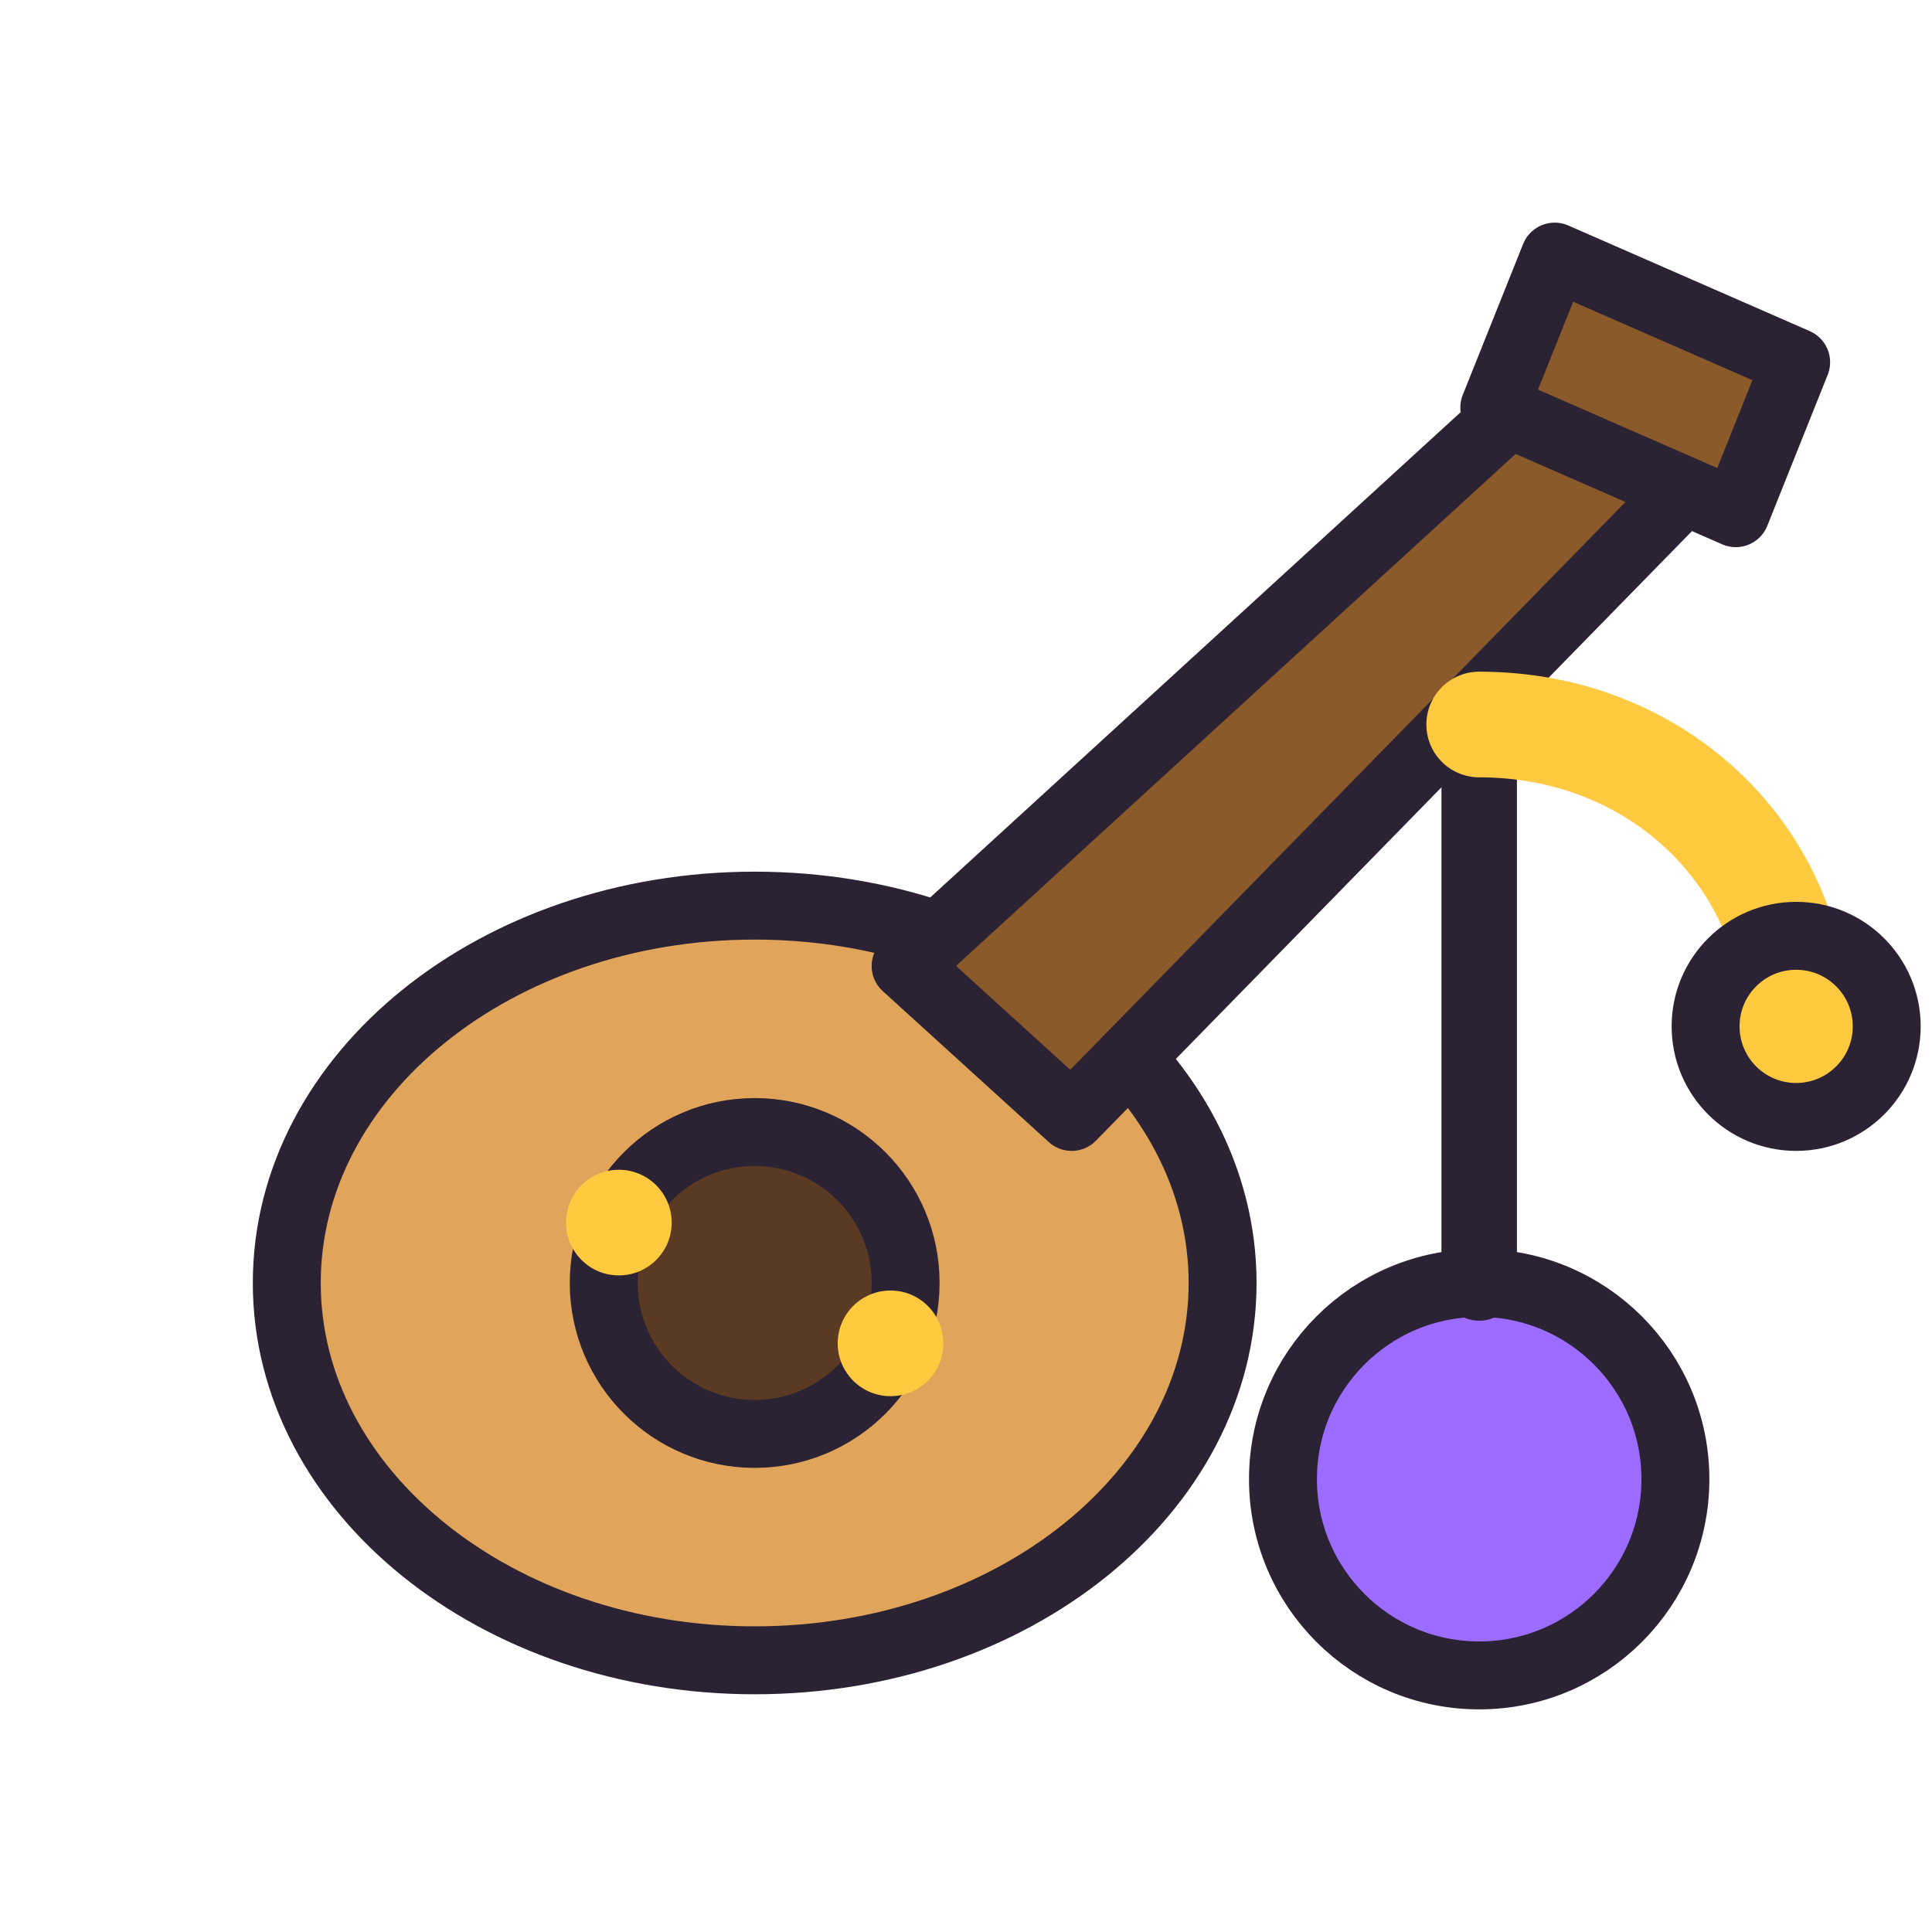
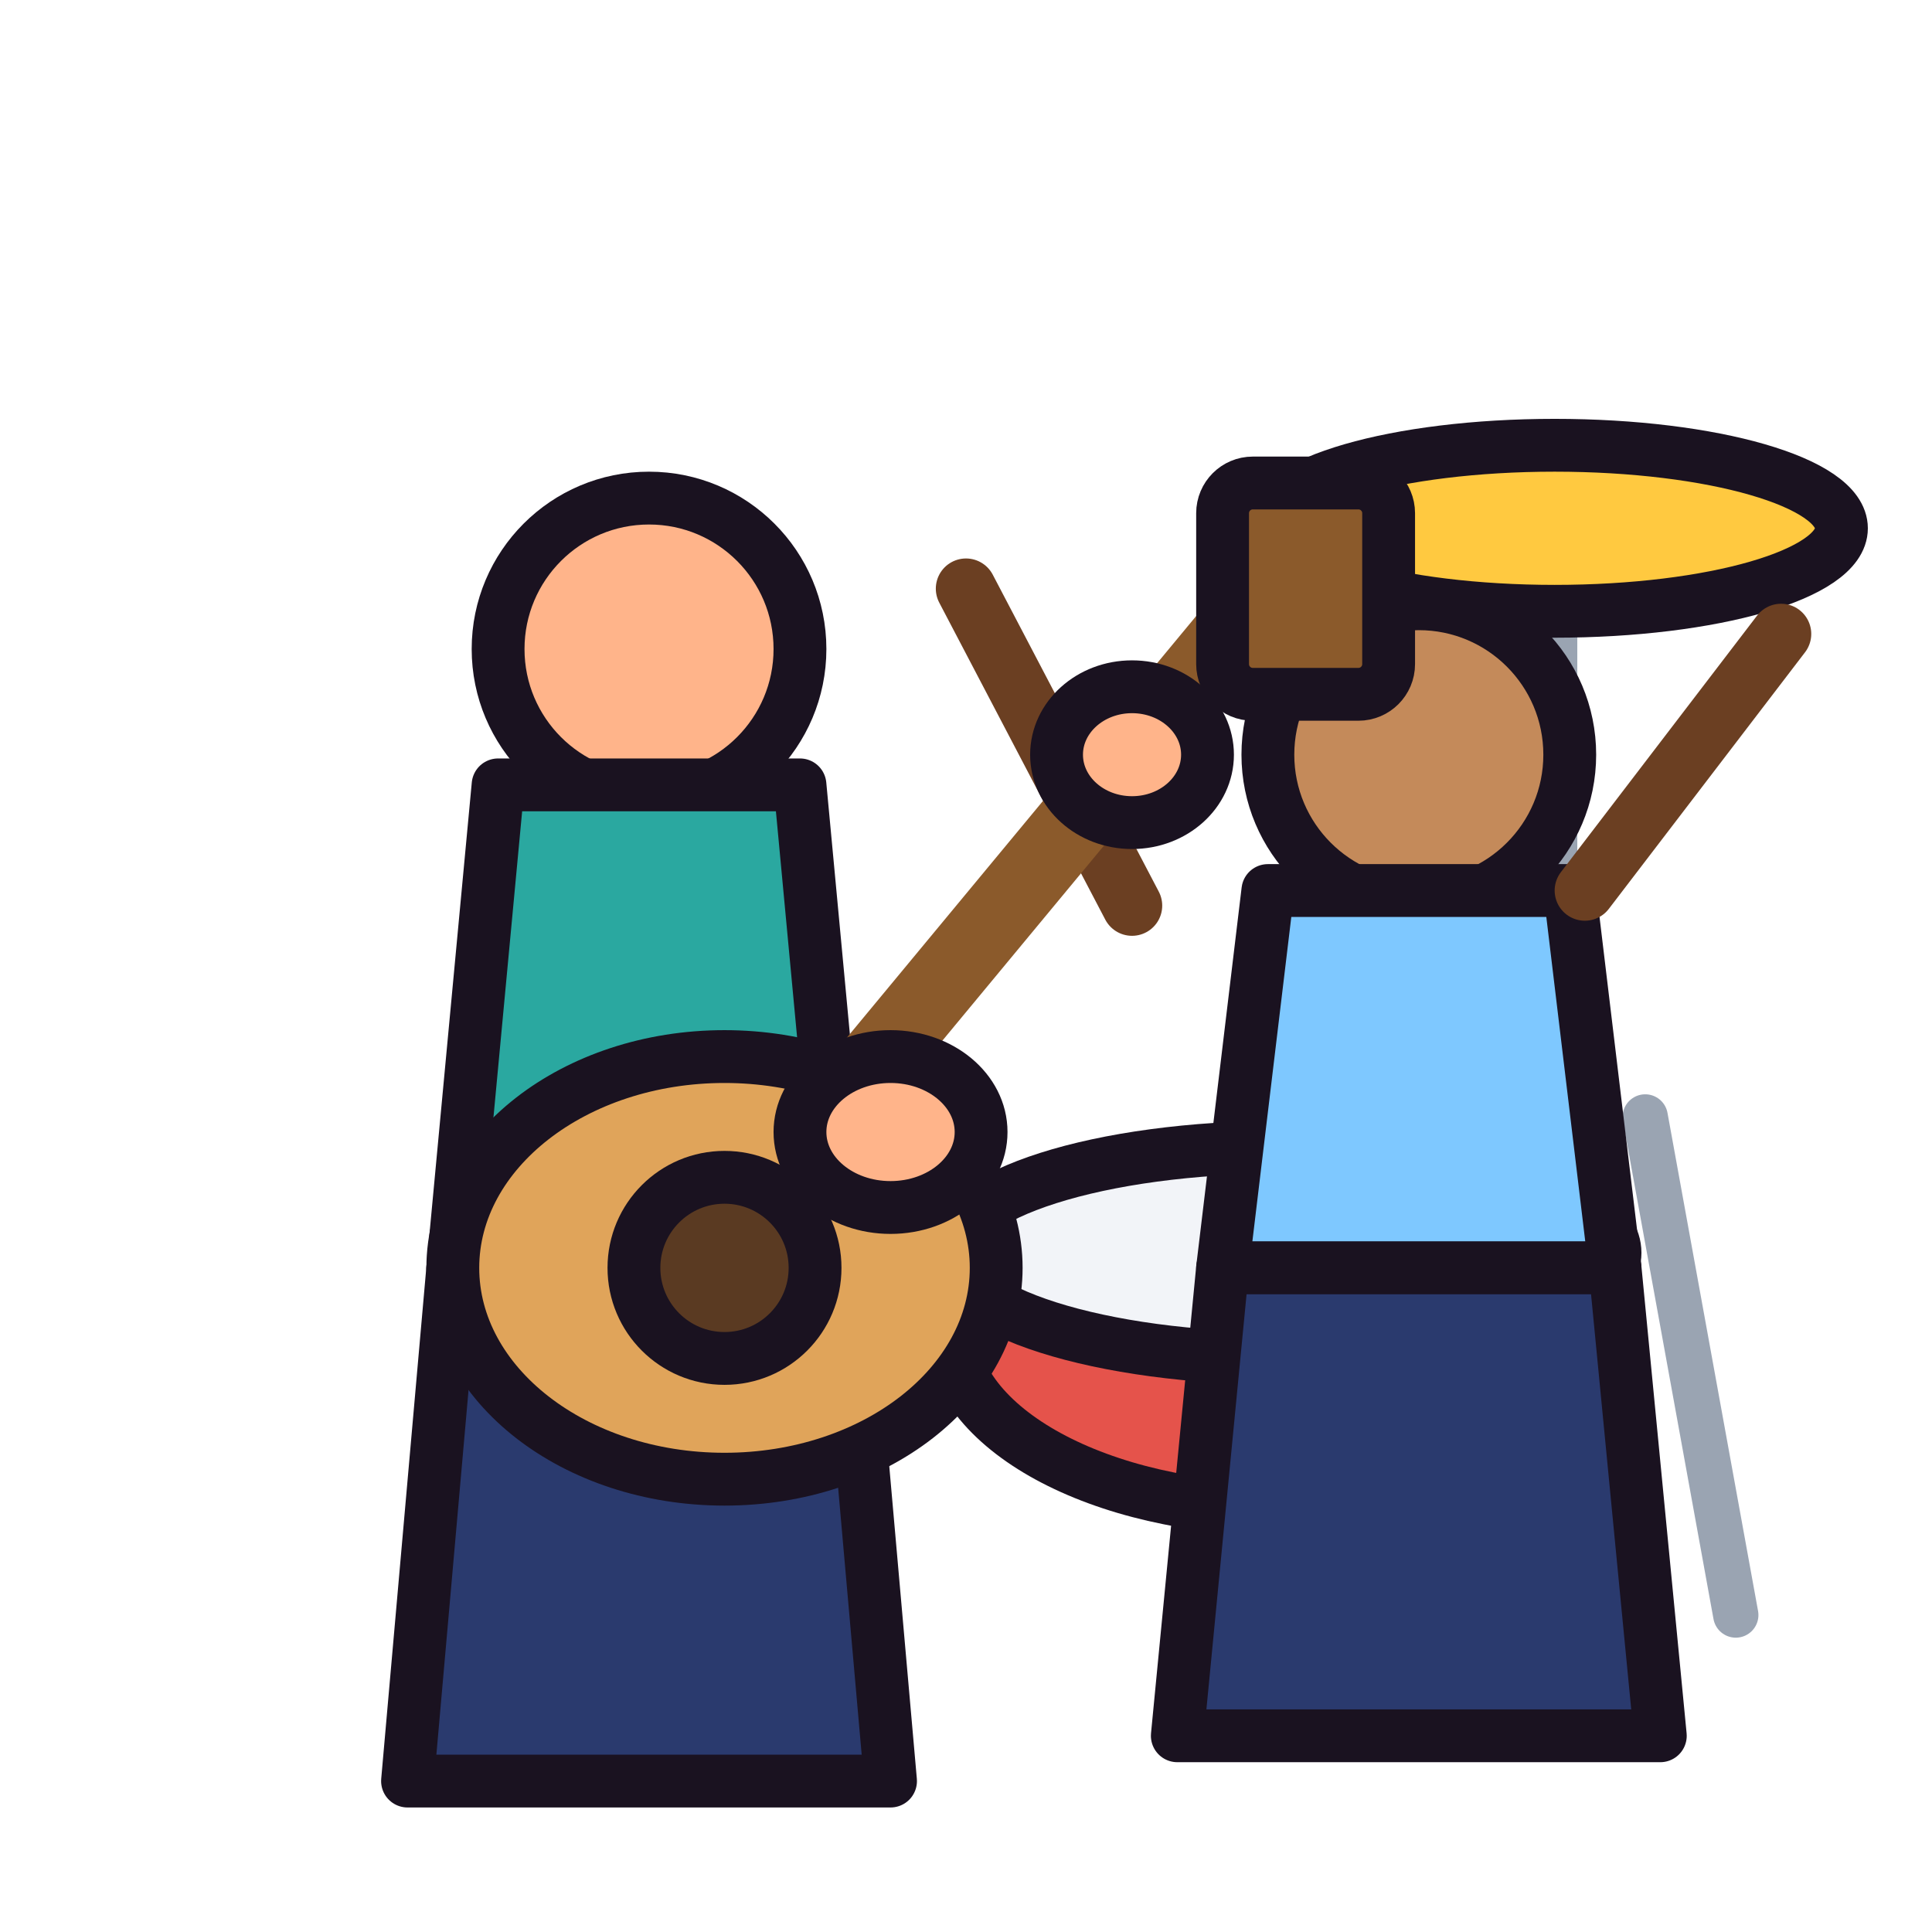
<svg xmlns="http://www.w3.org/2000/svg" viewBox="0 0 256 256" width="128" height="128">
-   <g stroke="#2b2233" stroke-width="9" stroke-linejoin="round" stroke-linecap="round">
-     <ellipse cx="100" cy="170" rx="62" ry="50" fill="#e0a45a" />
-     <circle cx="100" cy="170" r="20" fill="#5a3a22" />
-     <path d="M120 128L214 42L230 58L142 148Z" fill="#8b5a2b" />
-     <path d="M206 34L238 48L230 68L198 54Z" fill="#8b5a2b" />
-     <circle cx="82" cy="162" r="7" fill="#ffc940" stroke="none" />
-     <circle cx="118" cy="178" r="7" fill="#ffc940" stroke="none" />
-     <circle cx="196" cy="196" r="26" fill="#9b6cff" />
-     <path d="M196 96V170" fill="none" stroke="#2b2233" stroke-width="10" />
-     <path d="M196 96C220 96 238 114 238 136" fill="none" stroke="#ffc940" stroke-width="14" />
-     <circle cx="238" cy="136" r="12" fill="#ffc940" />
+   <g stroke="#1a1220" stroke-width="7" stroke-linejoin="round" stroke-linecap="round">
+     <path d="M206 72V148" fill="none" stroke="#9aa4b2" stroke-width="6" />
+     <ellipse cx="206" cy="70" rx="38" ry="11" fill="#ffc940" />
+     <path d="M194 148L182 214M218 148L230 214" fill="none" stroke="#9aa4b2" stroke-width="6" />
+     <ellipse cx="170" cy="176" rx="44" ry="24" fill="#e5534b" />
+     <ellipse cx="170" cy="166" rx="44" ry="14" fill="#f2f4f8" />
+     <circle cx="188" cy="100" r="20" fill="#c48a5a" />
+     <path d="M168 118H208L214 168H162Z" fill="#7ec8ff" />
+     <path d="M162 168H214L220 230H156Z" fill="#2a3a6e" />
+     <path d="M150 120L128 78" fill="none" stroke="#6b3f22" stroke-width="8" />
+     <path d="M210 118L236 84" fill="none" stroke="#6b3f22" stroke-width="8" />
+     <circle cx="86" cy="86" r="20" fill="#ffb48a" />
+     <path d="M66 104H106L112 168H60Z" fill="#2aa8a0" />
+     <path d="M60 168H112L118 236H54Z" fill="#2a3a6e" />
+     <ellipse cx="96" cy="168" rx="36" ry="28" fill="#e0a45a" />
+     <circle cx="96" cy="168" r="12" fill="#5a3a22" />
+     <path d="M110 148L168 78" fill="none" stroke="#8b5a2b" stroke-width="10" />
+     <rect x="162" y="64" width="22" height="28" rx="4" fill="#8b5a2b" />
+     <ellipse cx="118" cy="150" rx="12" ry="10" fill="#ffb48a" />
+     <ellipse cx="150" cy="100" rx="10" ry="9" fill="#ffb48a" />
  </g>
</svg>
